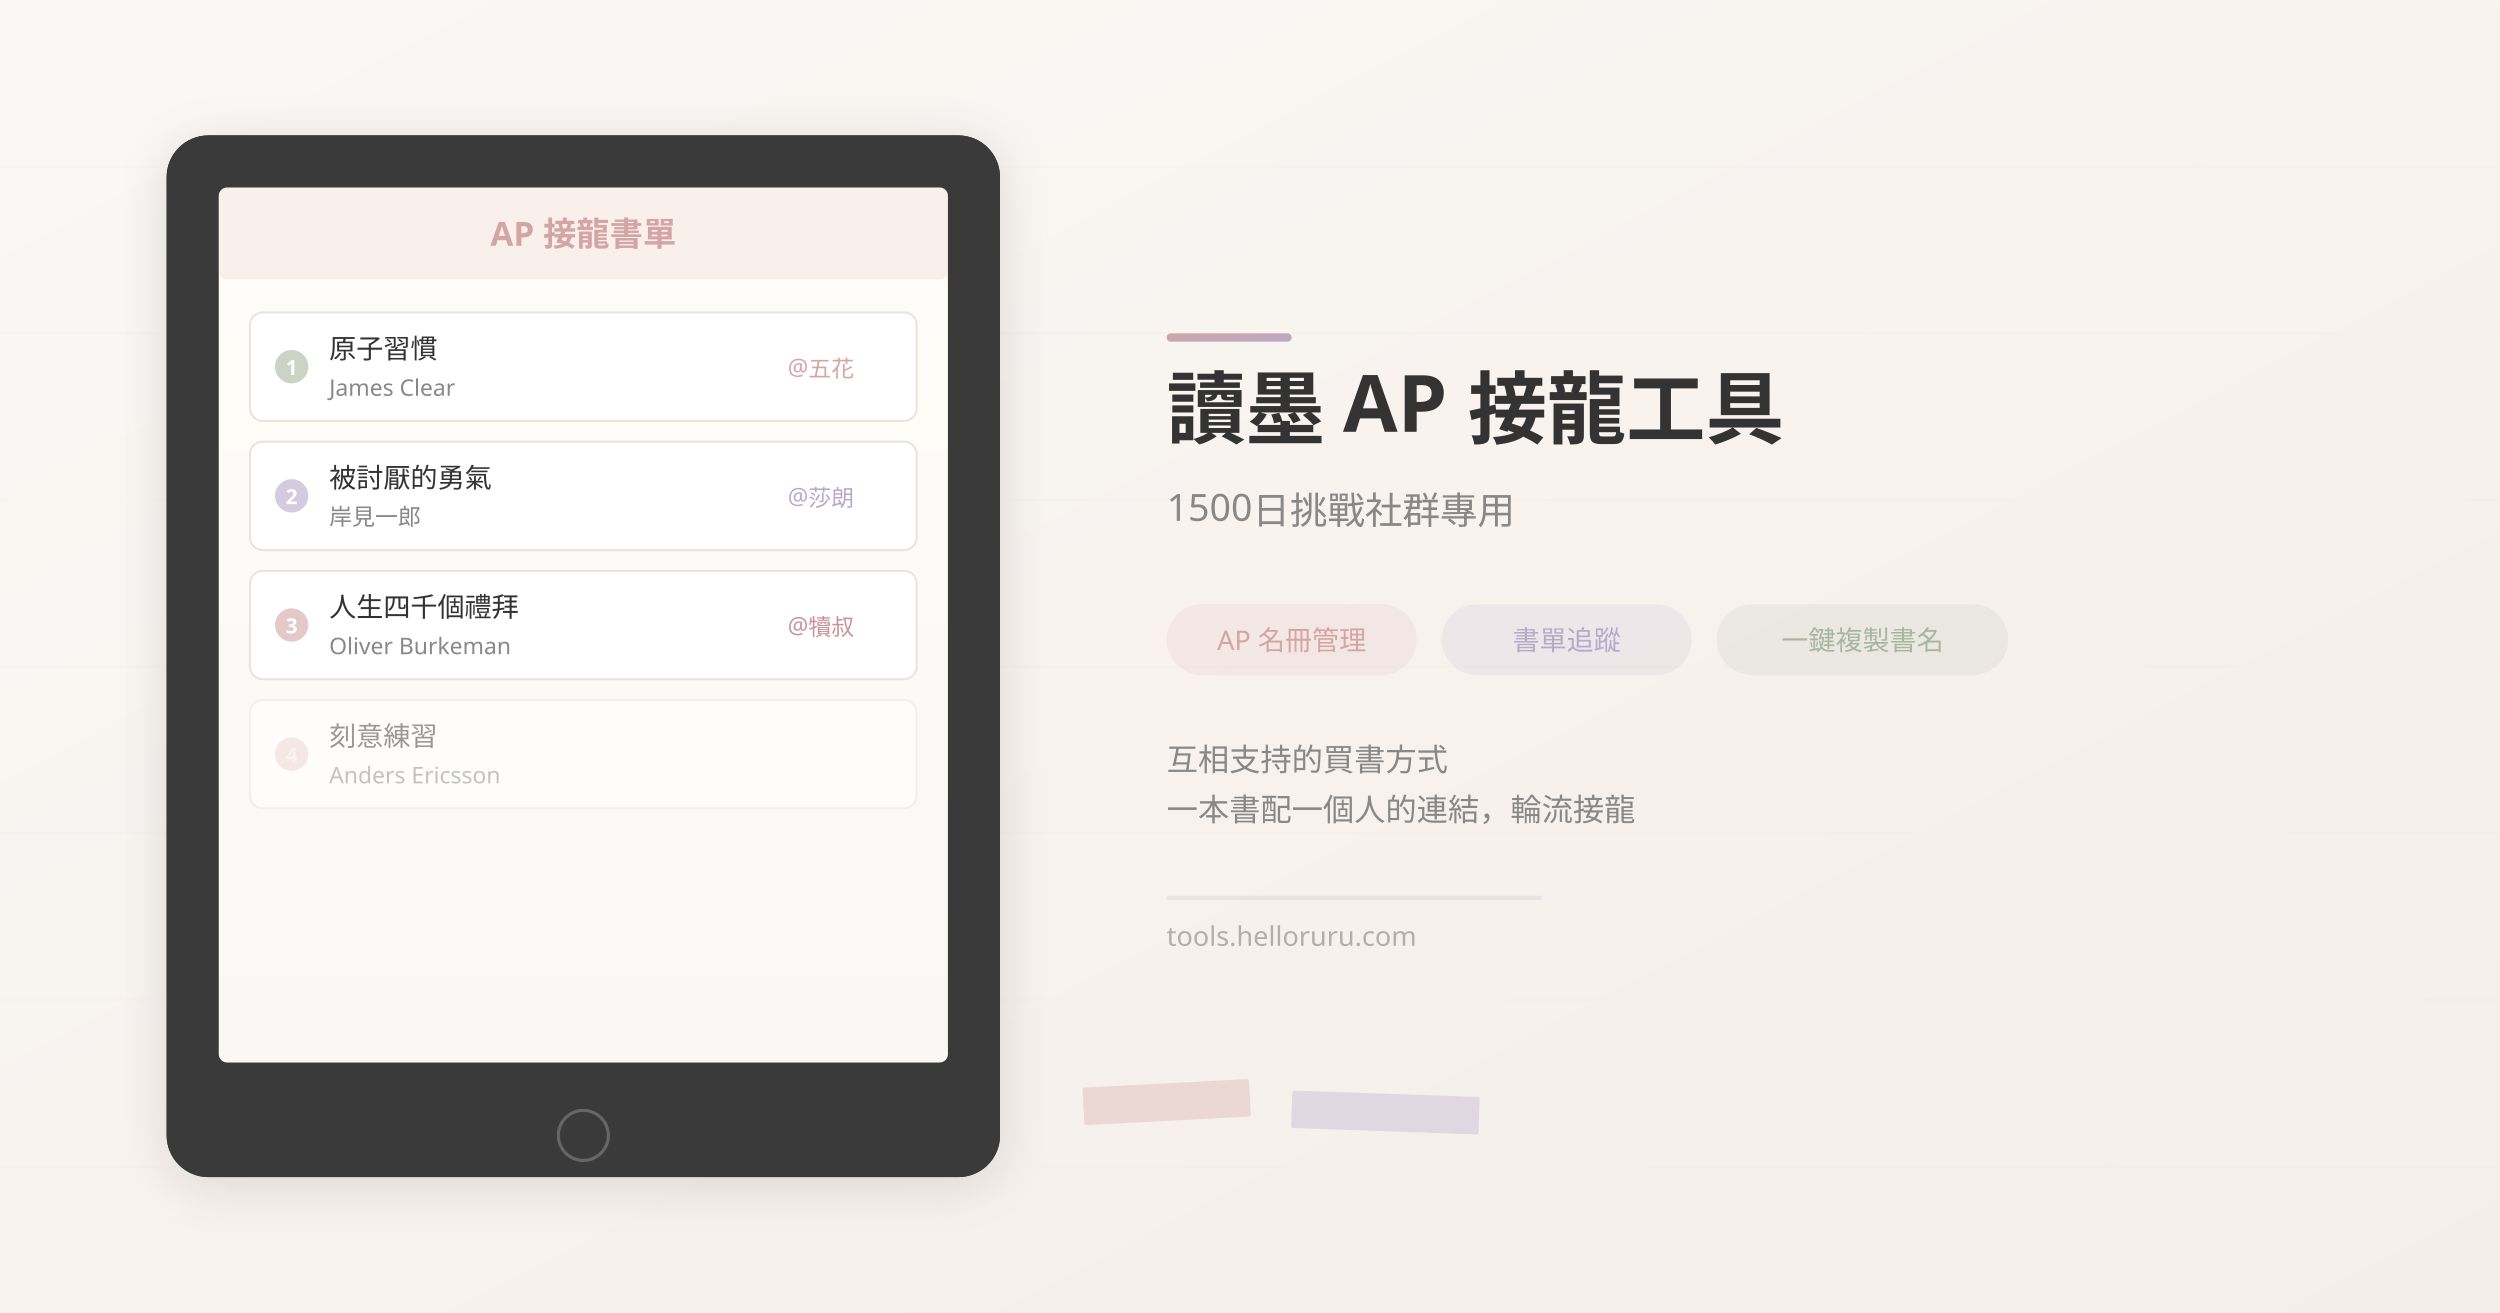
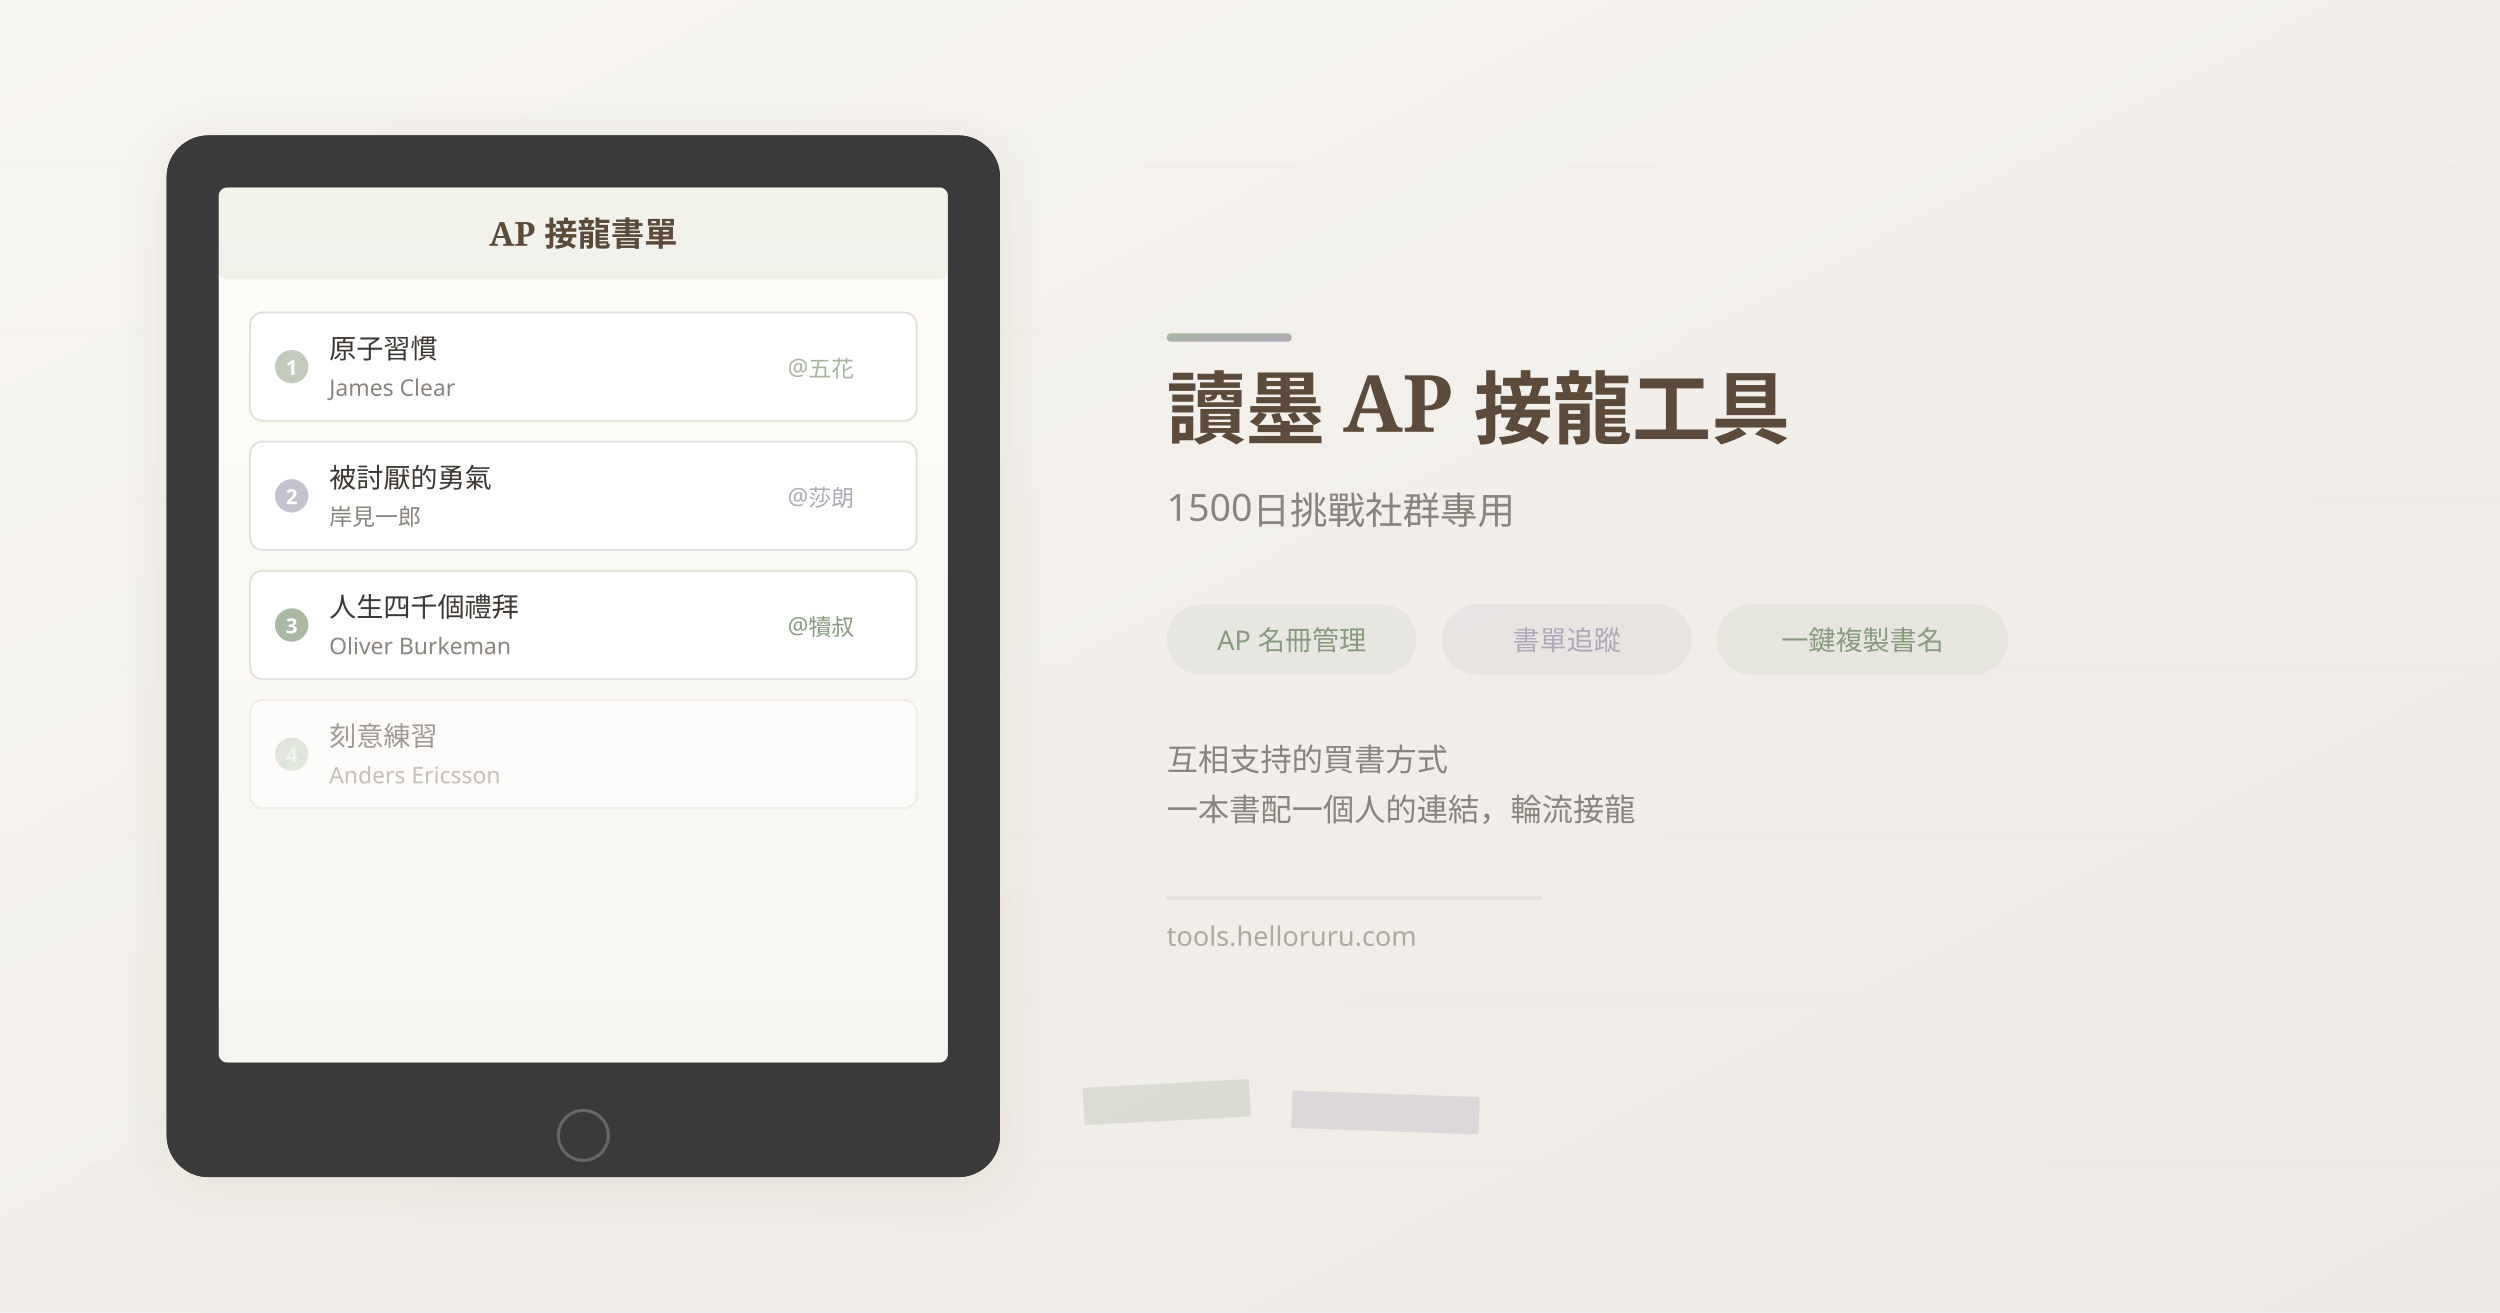
<svg xmlns="http://www.w3.org/2000/svg" viewBox="0 0 1200 630" width="1200" height="630">
  <defs>
    <linearGradient id="bg" x1="0%" y1="0%" x2="100%" y2="100%">
-       <stop offset="0%" style="stop-color:#FAF8F5" />
-       <stop offset="100%" style="stop-color:#F5EDE8" />
+       <stop offset="0%" style="stop-color:#F7F5F2" />
+       <stop offset="100%" style="stop-color:#EDE9E4" />
    </linearGradient>
    <linearGradient id="brand" x1="0%" y1="0%" x2="100%" y2="100%">
-       <stop offset="0%" style="stop-color:#D4A5A5" />
-       <stop offset="100%" style="stop-color:#B8A9C9" />
+       <stop offset="0%" style="stop-color:#A8B5A0" />
+       <stop offset="100%" style="stop-color:#AEA8B8" />
    </linearGradient>
    <linearGradient id="screen" x1="0%" y1="0%" x2="0%" y2="100%">
      <stop offset="0%" style="stop-color:#FFFDF8" />
-       <stop offset="100%" style="stop-color:#FAF8F5" />
+       <stop offset="100%" style="stop-color:#F7F5F2" />
    </linearGradient>
    <filter id="shadow" x="-5%" y="-5%" width="110%" height="115%">
-       <feDropShadow dx="0" dy="4" stdDeviation="12" flood-color="#000" flood-opacity="0.12" />
+       <feDropShadow dx="0" dy="4" stdDeviation="12" flood-color="#5C4A3A" flood-opacity="0.10" />
    </filter>
    <filter id="softshadow" x="-5%" y="-5%" width="110%" height="115%">
-       <feDropShadow dx="0" dy="2" stdDeviation="6" flood-color="#000" flood-opacity="0.08" />
+       <feDropShadow dx="0" dy="2" stdDeviation="6" flood-color="#5C4A3A" flood-opacity="0.06" />
    </filter>
  </defs>
  <rect width="1200" height="630" fill="url(#bg)" />
  <g opacity="0.03">
-     <line x1="0" y1="80" x2="1200" y2="80" stroke="#D4A5A5" stroke-width="1" />
-     <line x1="0" y1="160" x2="1200" y2="160" stroke="#D4A5A5" stroke-width="1" />
-     <line x1="0" y1="240" x2="1200" y2="240" stroke="#D4A5A5" stroke-width="1" />
-     <line x1="0" y1="320" x2="1200" y2="320" stroke="#D4A5A5" stroke-width="1" />
-     <line x1="0" y1="400" x2="1200" y2="400" stroke="#D4A5A5" stroke-width="1" />
-     <line x1="0" y1="480" x2="1200" y2="480" stroke="#D4A5A5" stroke-width="1" />
-     <line x1="0" y1="560" x2="1200" y2="560" stroke="#D4A5A5" stroke-width="1" />
+     <line x1="0" y1="80" x2="1200" y2="80" stroke="#A8B5A0" stroke-width="1" />
+     <line x1="0" y1="160" x2="1200" y2="160" stroke="#A8B5A0" stroke-width="1" />
+     <line x1="0" y1="240" x2="1200" y2="240" stroke="#A8B5A0" stroke-width="1" />
+     <line x1="0" y1="320" x2="1200" y2="320" stroke="#A8B5A0" stroke-width="1" />
+     <line x1="0" y1="400" x2="1200" y2="400" stroke="#A8B5A0" stroke-width="1" />
+     <line x1="0" y1="480" x2="1200" y2="480" stroke="#A8B5A0" stroke-width="1" />
+     <line x1="0" y1="560" x2="1200" y2="560" stroke="#A8B5A0" stroke-width="1" />
  </g>
  <rect x="80" y="65" width="400" height="500" rx="20" fill="#2C2C2C" filter="url(#shadow)" />
  <rect x="80" y="65" width="400" height="500" rx="20" fill="#3A3A3A" />
  <rect x="105" y="90" width="350" height="420" rx="4" fill="url(#screen)" />
-   <g font-family="'Noto Sans TC', 'GenSenRounded', sans-serif">
-     <rect x="105" y="90" width="350" height="44" rx="4" fill="#D4A5A5" opacity="0.15" />
-     <text x="280" y="118" text-anchor="middle" fill="#D4A5A5" font-size="16" font-weight="700">AP 接龍書單</text>
-     <g transform="translate(120, 150)">
-       <rect x="0" y="0" width="320" height="52" rx="6" fill="#FFF" stroke="#E8E4E1" stroke-width="1" />
-       <circle cx="20" cy="26" r="8" fill="#A8B5A0" opacity="0.6" />
+   <g font-family="'Noto Serif TC', 'GenWanMin2TC', serif">
+     <rect x="105" y="90" width="350" height="44" rx="4" fill="#A8B5A0" opacity="0.15" />
+     <text x="280" y="118" text-anchor="middle" fill="#5C4A3A" font-size="16" font-weight="600">AP 接龍書單</text>
+     <g font-family="'Noto Sans TC', 'GenSenRounded', sans-serif" transform="translate(120, 150)">
+       <rect x="0" y="0" width="320" height="52" rx="6" fill="#FFF" stroke="#E5E0DB" stroke-width="1" />
+       <circle cx="20" cy="26" r="8" fill="#A8B5A0" opacity="0.7" />
      <text x="20" y="30" text-anchor="middle" fill="#FFF" font-size="10" font-weight="700">1</text>
-       <text x="38" y="22" fill="#333" font-size="13" font-weight="500">原子習慣</text>
-       <text x="38" y="40" fill="#888" font-size="11">James Clear</text>
-       <text x="290" y="30" text-anchor="end" fill="#D4A5A5" font-size="11" font-weight="500">@五花</text>
-       <rect x="0" y="62" width="320" height="52" rx="6" fill="#FFF" stroke="#E8E4E1" stroke-width="1" />
-       <circle cx="20" cy="88" r="8" fill="#B8A9C9" opacity="0.6" />
+       <text x="38" y="22" fill="#3D3833" font-size="13" font-weight="500">原子習慣</text>
+       <text x="38" y="40" fill="#8A847E" font-size="11">James Clear</text>
+       <text x="290" y="30" text-anchor="end" fill="#A8B5A0" font-size="11" font-weight="500">@五花</text>
+       <rect x="0" y="62" width="320" height="52" rx="6" fill="#FFF" stroke="#E5E0DB" stroke-width="1" />
+       <circle cx="20" cy="88" r="8" fill="#AEA8B8" opacity="0.7" />
      <text x="20" y="92" text-anchor="middle" fill="#FFF" font-size="10" font-weight="700">2</text>
-       <text x="38" y="84" fill="#333" font-size="13" font-weight="500">被討厭的勇氣</text>
-       <text x="38" y="102" fill="#888" font-size="11">岸見一郎</text>
-       <text x="290" y="92" text-anchor="end" fill="#B8A9C9" font-size="11" font-weight="500">@莎朗</text>
-       <rect x="0" y="124" width="320" height="52" rx="6" fill="#FFF" stroke="#E8E4E1" stroke-width="1" />
-       <circle cx="20" cy="150" r="8" fill="#D4A5A5" opacity="0.6" />
+       <text x="38" y="84" fill="#3D3833" font-size="13" font-weight="500">被討厭的勇氣</text>
+       <text x="38" y="102" fill="#8A847E" font-size="11">岸見一郎</text>
+       <text x="290" y="92" text-anchor="end" fill="#AEA8B8" font-size="11" font-weight="500">@莎朗</text>
+       <rect x="0" y="124" width="320" height="52" rx="6" fill="#FFF" stroke="#E5E0DB" stroke-width="1" />
+       <circle cx="20" cy="150" r="8" fill="#889B7E" opacity="0.7" />
      <text x="20" y="154" text-anchor="middle" fill="#FFF" font-size="10" font-weight="700">3</text>
-       <text x="38" y="146" fill="#333" font-size="13" font-weight="500">人生四千個禮拜</text>
-       <text x="38" y="164" fill="#888" font-size="11">Oliver Burkeman</text>
-       <text x="290" y="154" text-anchor="end" fill="#C9929A" font-size="11" font-weight="500">@犢叔</text>
-       <rect x="0" y="186" width="320" height="52" rx="6" fill="#FFF" stroke="#E8E4E1" stroke-width="1" opacity="0.5" />
-       <circle cx="20" cy="212" r="8" fill="#E8C5C5" opacity="0.4" />
+       <text x="38" y="146" fill="#3D3833" font-size="13" font-weight="500">人生四千個禮拜</text>
+       <text x="38" y="164" fill="#8A847E" font-size="11">Oliver Burkeman</text>
+       <text x="290" y="154" text-anchor="end" fill="#889B7E" font-size="11" font-weight="500">@犢叔</text>
+       <rect x="0" y="186" width="320" height="52" rx="6" fill="#FFF" stroke="#E5E0DB" stroke-width="1" opacity="0.5" />
+       <circle cx="20" cy="212" r="8" fill="#C5CFBF" opacity="0.5" />
      <text x="20" y="216" text-anchor="middle" fill="#FFF" font-size="10" font-weight="700" opacity="0.5">4</text>
-       <text x="38" y="208" fill="#333" font-size="13" font-weight="500" opacity="0.5">刻意練習</text>
-       <text x="38" y="226" fill="#888" font-size="11" opacity="0.5">Anders Ericsson</text>
+       <text x="38" y="208" fill="#3D3833" font-size="13" font-weight="500" opacity="0.5">刻意練習</text>
+       <text x="38" y="226" fill="#8A847E" font-size="11" opacity="0.5">Anders Ericsson</text>
    </g>
  </g>
  <circle cx="280" cy="545" r="12" fill="none" stroke="#666" stroke-width="1.5" />
-   <g font-family="'Noto Sans TC', 'GenSenRounded', sans-serif" transform="translate(560, 160)">
+   <g font-family="'Noto Serif TC', 'GenWanMin2TC', serif" transform="translate(560, 160)">
    <rect x="0" y="0" width="60" height="4" rx="2" fill="url(#brand)" />
-     <text x="0" y="50" fill="#333" font-size="38" font-weight="700">讀墨 AP 接龍工具</text>
-     <text x="0" y="90" fill="#888" font-size="18" font-weight="400">1500日挑戰社群專用</text>
-     <g transform="translate(0, 130)">
-       <rect x="0" y="0" width="120" height="34" rx="17" fill="#D4A5A5" opacity="0.15" />
-       <text x="60" y="22" text-anchor="middle" fill="#D4A5A5" font-size="13" font-weight="500">AP 名冊管理</text>
-       <rect x="132" y="0" width="120" height="34" rx="17" fill="#B8A9C9" opacity="0.15" />
-       <text x="192" y="22" text-anchor="middle" fill="#B8A9C9" font-size="13" font-weight="500">書單追蹤</text>
+     <text x="0" y="50" fill="#5C4A3A" font-size="38" font-weight="600">讀墨 AP 接龍工具</text>
+     <text x="0" y="90" fill="#8A847E" font-size="18" font-weight="400" font-family="'Noto Sans TC', 'GenSenRounded', sans-serif">1500日挑戰社群專用</text>
+     <g font-family="'Noto Sans TC', 'GenSenRounded', sans-serif" transform="translate(0, 130)">
+       <rect x="0" y="0" width="120" height="34" rx="17" fill="#A8B5A0" opacity="0.15" />
+       <text x="60" y="22" text-anchor="middle" fill="#889B7E" font-size="13" font-weight="500">AP 名冊管理</text>
+       <rect x="132" y="0" width="120" height="34" rx="17" fill="#AEA8B8" opacity="0.15" />
+       <text x="192" y="22" text-anchor="middle" fill="#AEA8B8" font-size="13" font-weight="500">書單追蹤</text>
      <rect x="264" y="0" width="140" height="34" rx="17" fill="#A8B5A0" opacity="0.15" />
-       <text x="334" y="22" text-anchor="middle" fill="#A8B5A0" font-size="13" font-weight="500">一鍵複製書名</text>
+       <text x="334" y="22" text-anchor="middle" fill="#889B7E" font-size="13" font-weight="500">一鍵複製書名</text>
    </g>
-     <text x="0" y="210" fill="#888" font-size="15" font-weight="400">
+     <text x="0" y="210" fill="#8A847E" font-size="15" font-weight="400" font-family="'Noto Sans TC', 'GenSenRounded', sans-serif">
      <tspan x="0" dy="0">互相支持的買書方式</tspan>
      <tspan x="0" dy="24">一本書配一個人的連結，輪流接龍</tspan>
    </text>
    <g transform="translate(0, 270)">
-       <rect x="0" y="0" width="180" height="2" fill="#E8E4E1" />
-       <text x="0" y="24" fill="#B5ADA7" font-size="13" font-weight="400">tools.helloruru.com</text>
+       <rect x="0" y="0" width="180" height="2" fill="#E5E0DB" />
+       <text x="0" y="24" fill="#B0A99F" font-size="13" font-weight="400" font-family="'Noto Sans TC', 'GenSenRounded', sans-serif">tools.helloruru.com</text>
    </g>
  </g>
-   <rect x="520" y="520" width="80" height="18" rx="1" fill="#D4A5A5" opacity="0.35" transform="rotate(-3, 560, 529)" />
-   <rect x="620" y="525" width="90" height="18" rx="1" fill="#B8A9C9" opacity="0.35" transform="rotate(2, 665, 534)" />
+   <rect x="520" y="520" width="80" height="18" rx="1" fill="#A8B5A0" opacity="0.30" transform="rotate(-3, 560, 529)" />
+   <rect x="620" y="525" width="90" height="18" rx="1" fill="#AEA8B8" opacity="0.30" transform="rotate(2, 665, 534)" />
</svg>
